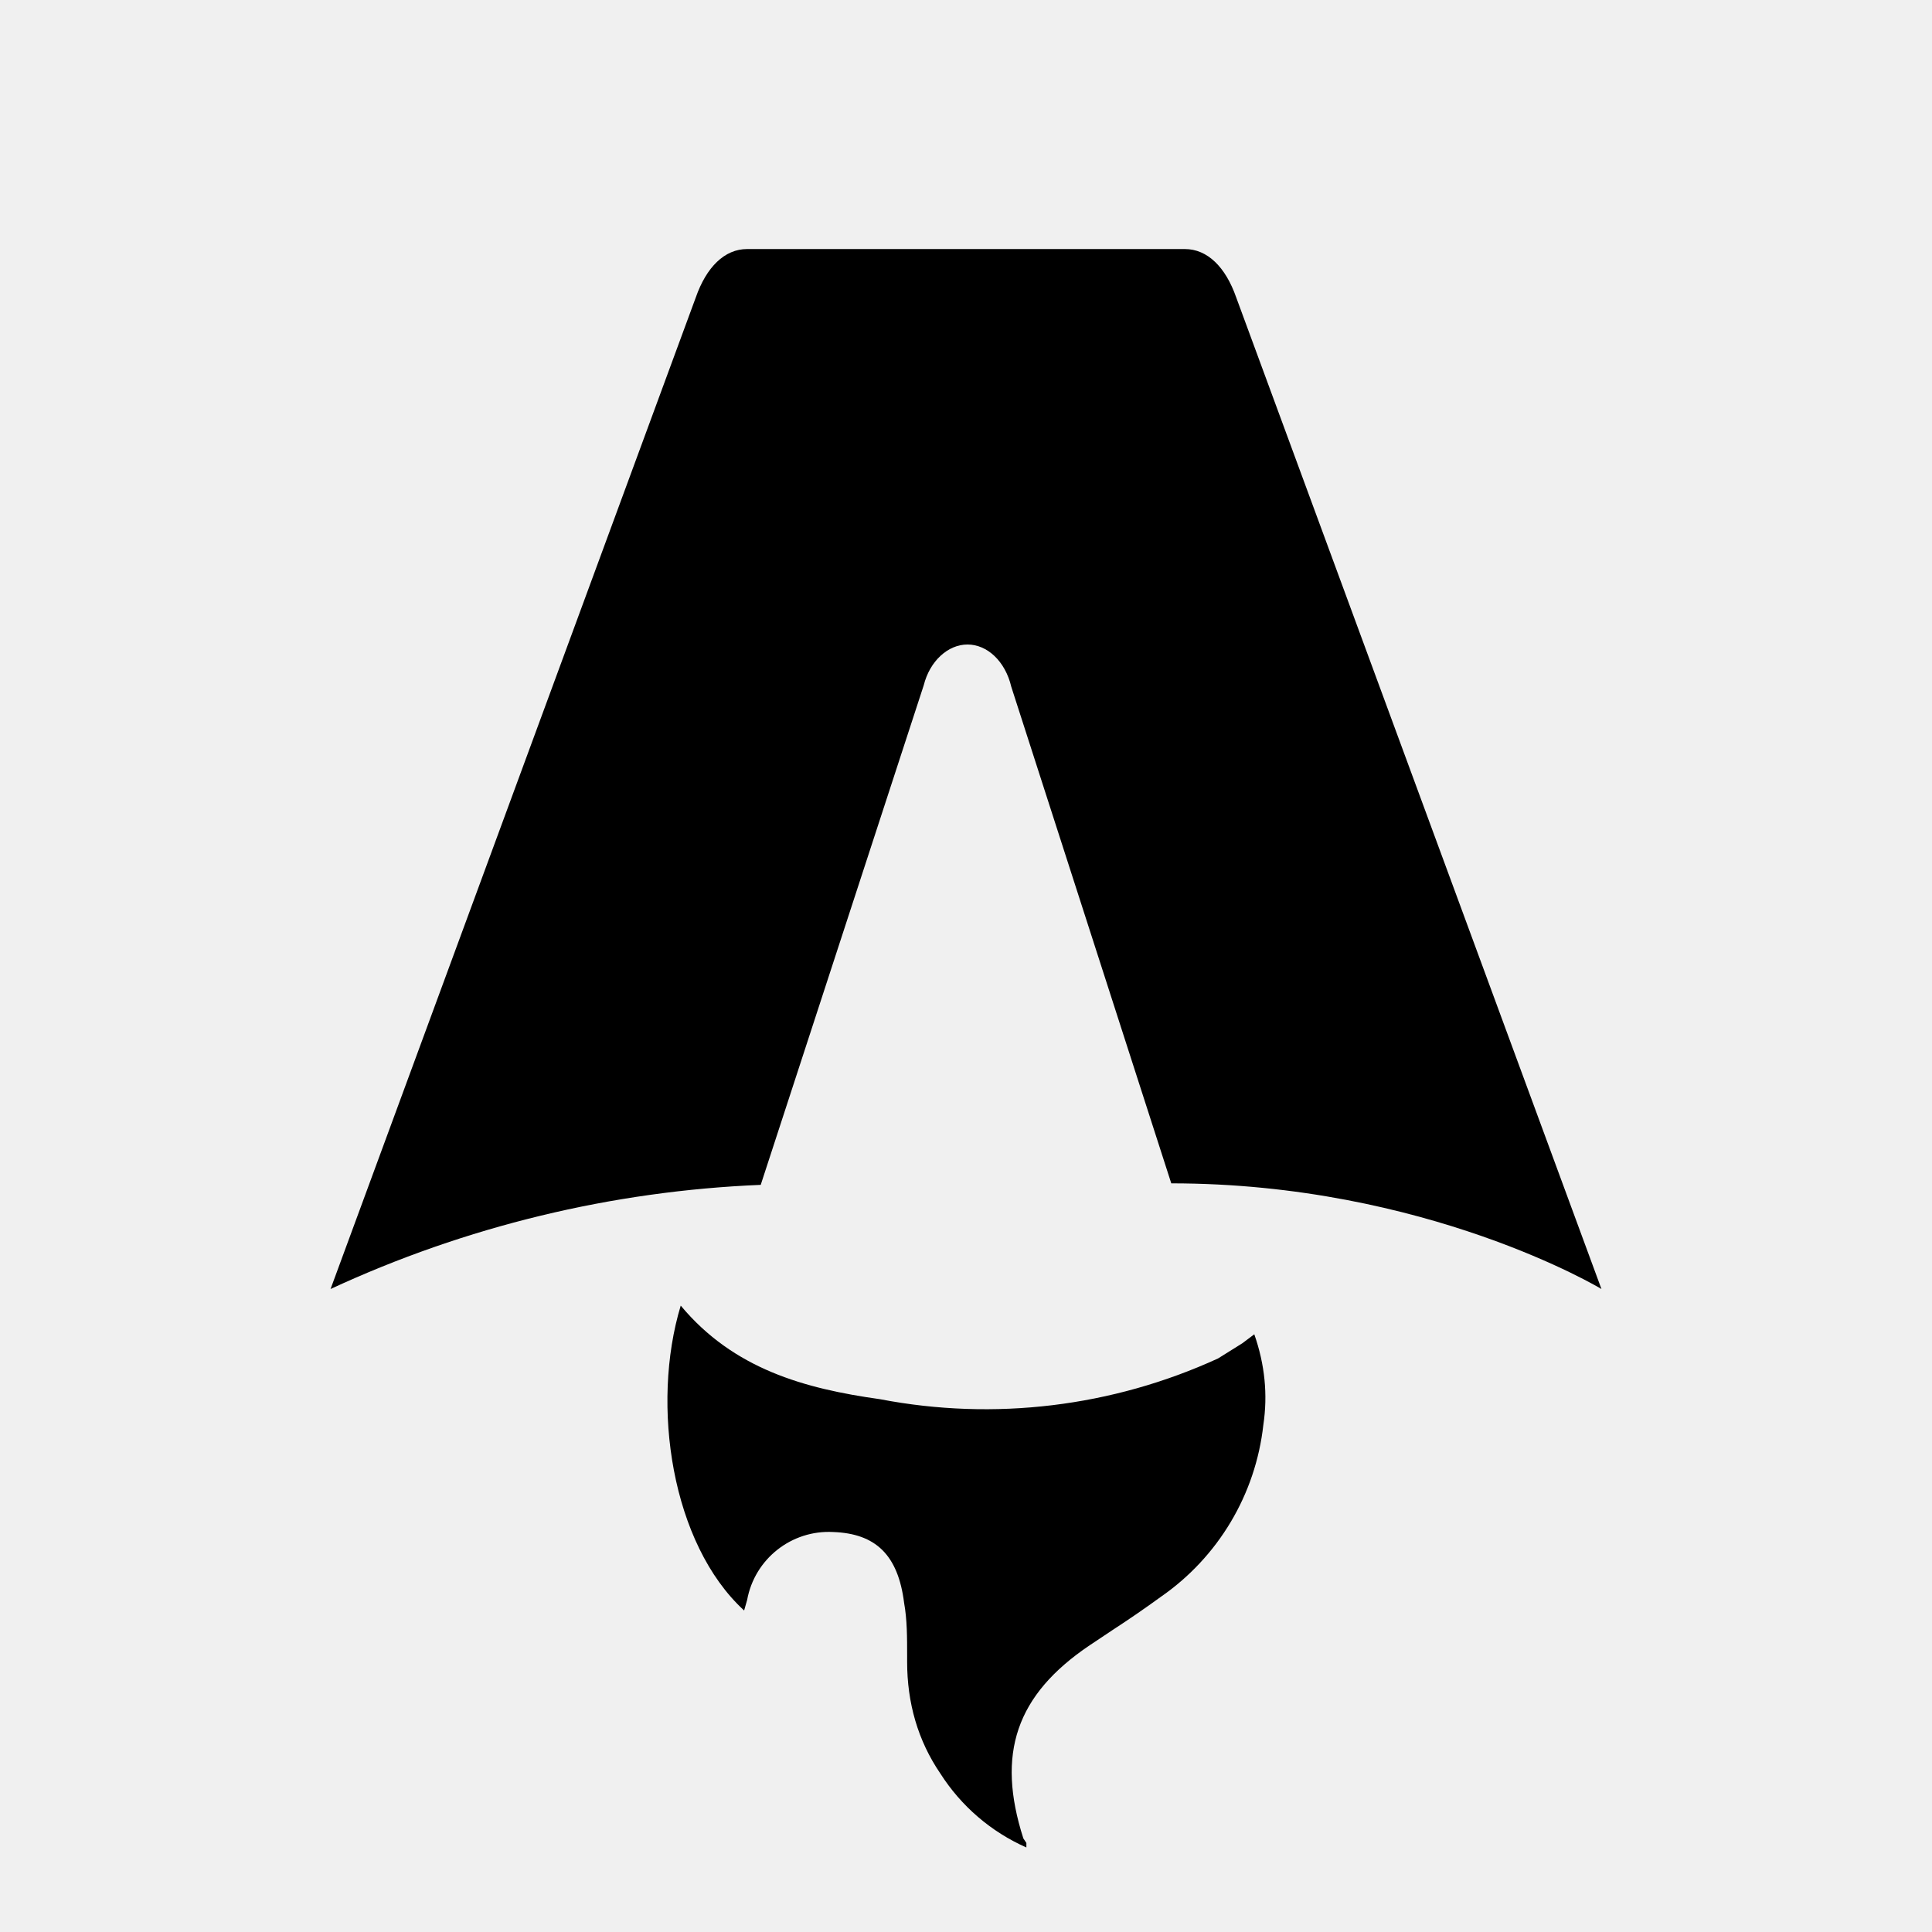
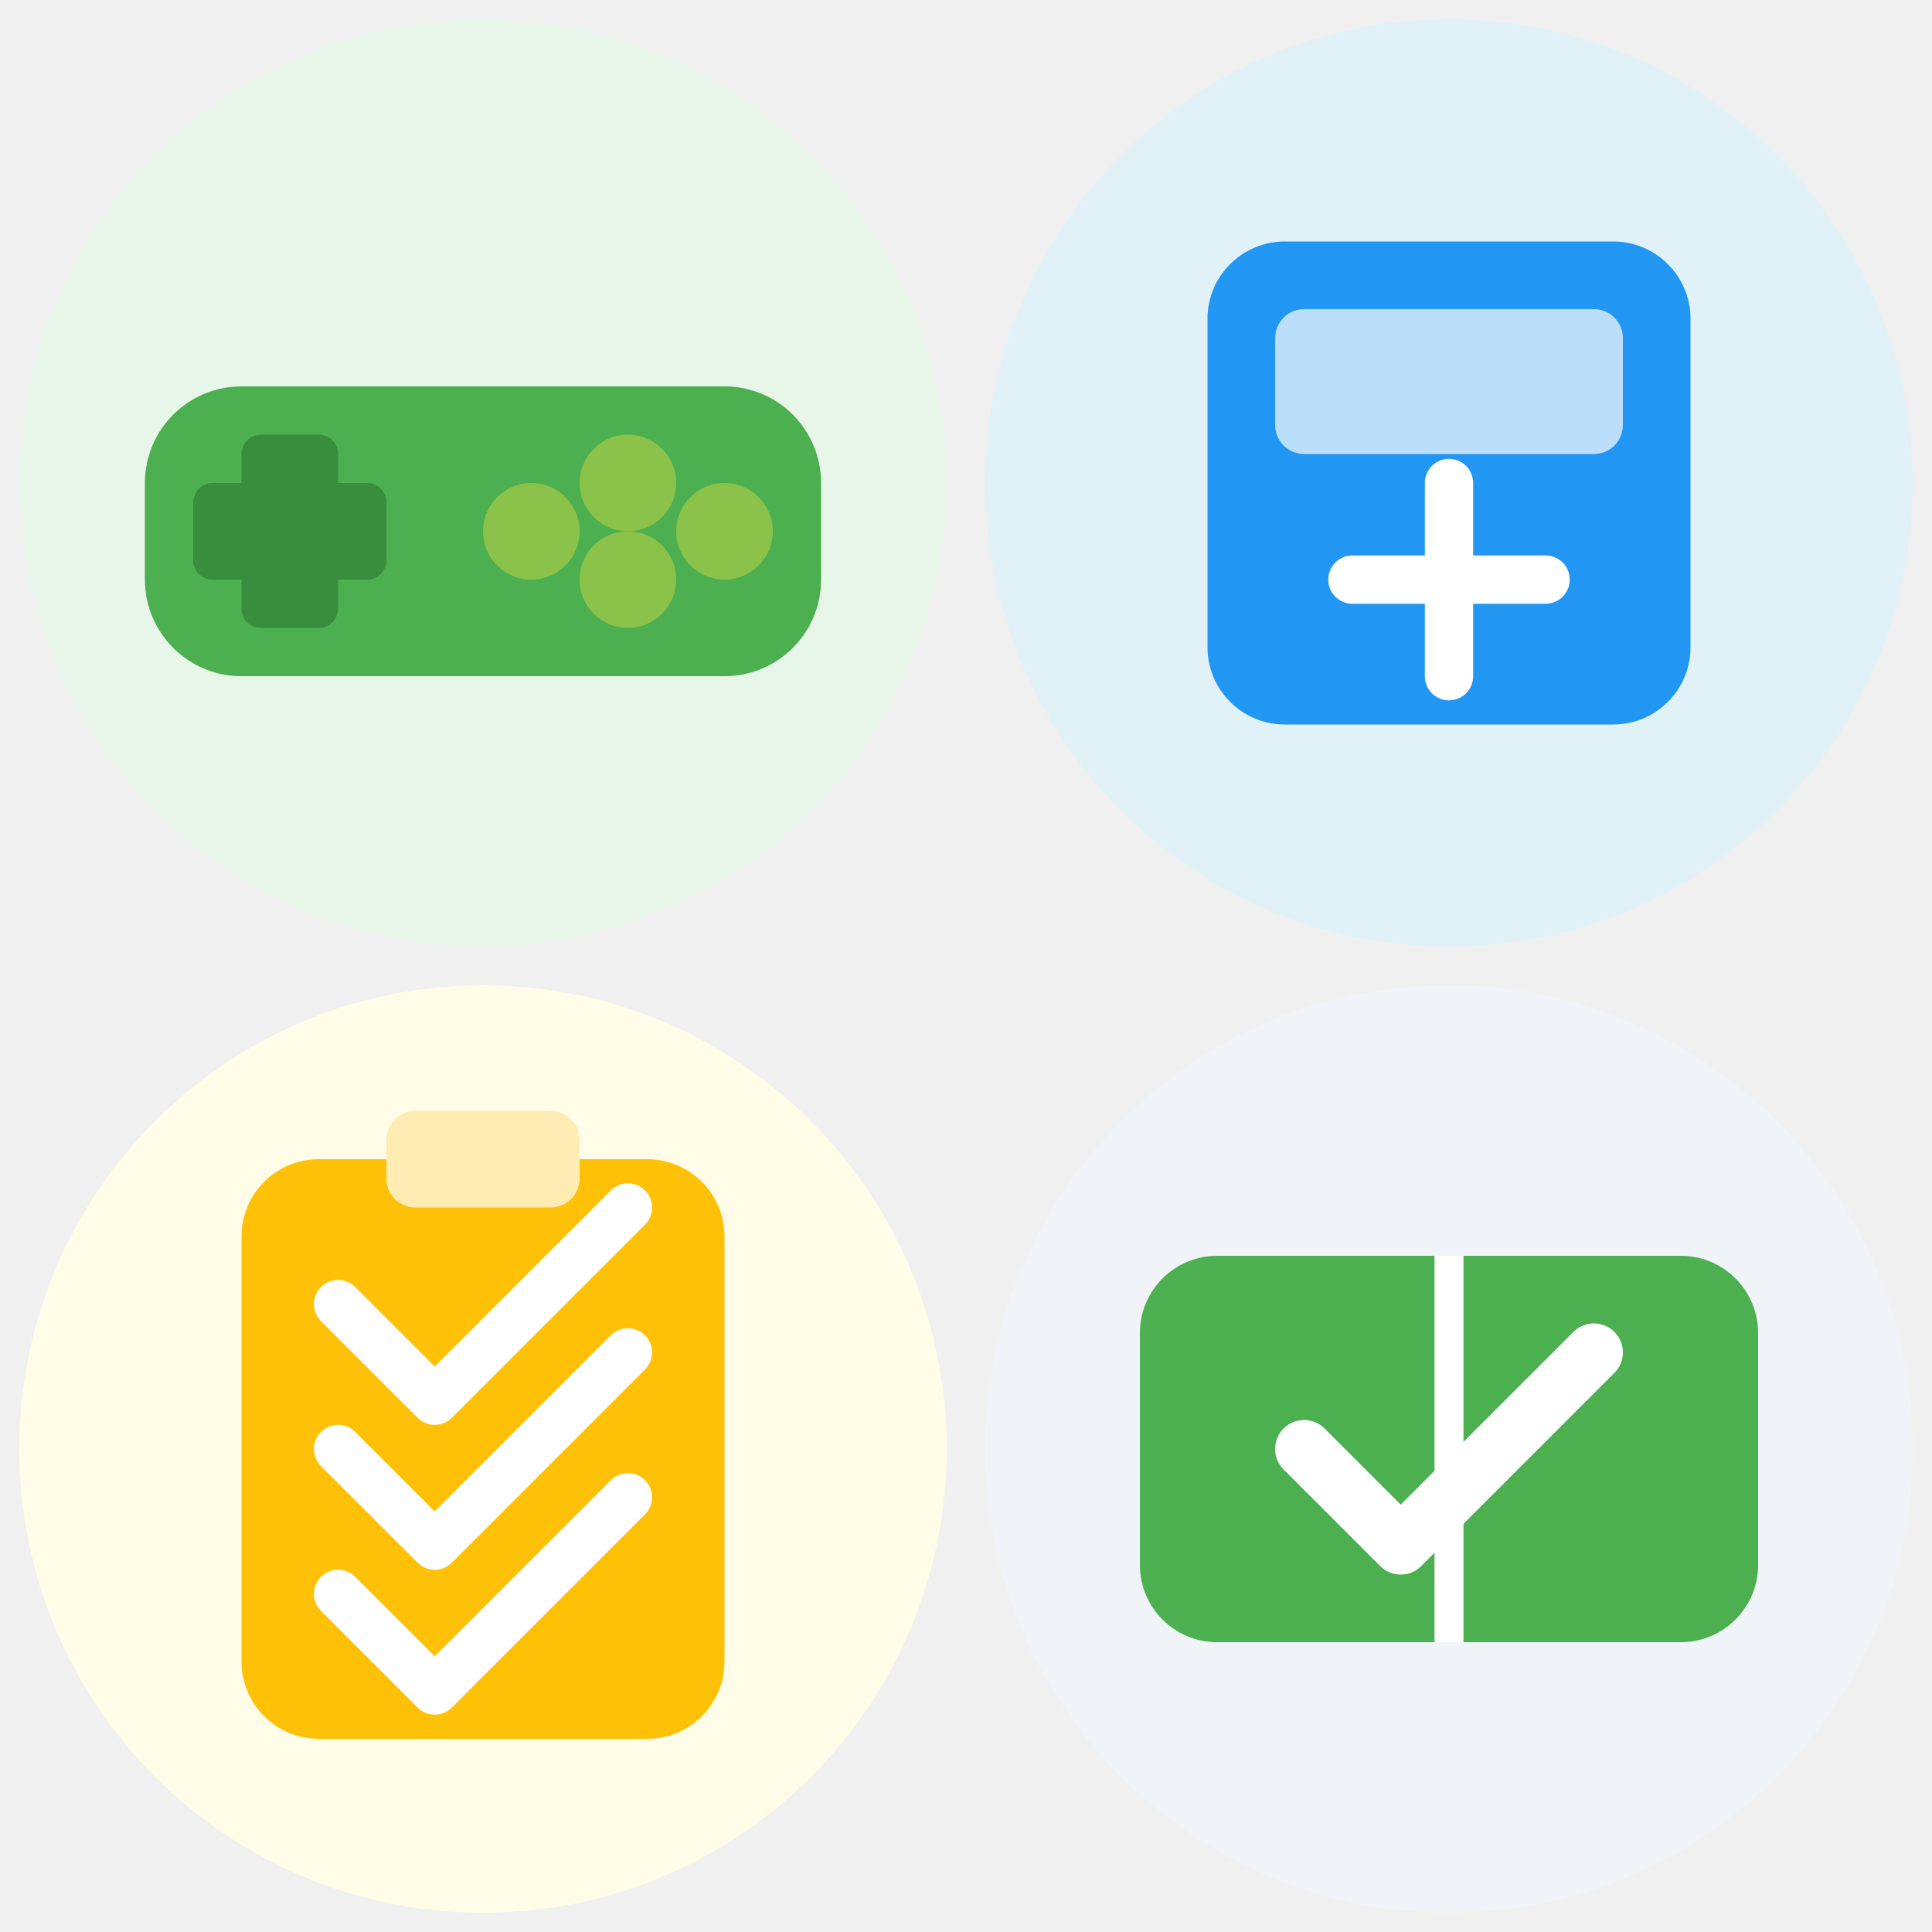
- <svg xmlns="http://www.w3.org/2000/svg" fill="none" viewBox="0 0 128 128">
-   <path d="M50.4 78.5a75.1 75.1 0 0 0-28.5 6.9l24.2-65.7c.7-2 1.9-3.2 3.4-3.2h29c1.5 0 2.7 1.2 3.4 3.2l24.2 65.7s-11.6-7-28.5-7L67 45.5c-.4-1.7-1.6-2.8-2.9-2.8-1.3 0-2.5 1.1-2.9 2.7L50.4 78.5Zm-1.1 28.2Zm-4.2-20.2c-2 6.6-.6 15.8 4.2 20.2a17.5 17.5 0 0 1 .2-.7 5.5 5.5 0 0 1 5.7-4.5c2.8.1 4.3 1.5 4.7 4.7.2 1.1.2 2.3.2 3.5v.4c0 2.7.7 5.2 2.2 7.4a13 13 0 0 0 5.7 4.9v-.3l-.2-.3c-1.8-5.6-.5-9.5 4.4-12.8l1.5-1a73 73 0 0 0 3.2-2.2 16 16 0 0 0 6.8-11.4c.3-2 .1-4-.6-6l-.8.6-1.6 1a37 37 0 0 1-22.4 2.7c-5-.7-9.7-2-13.2-6.2Z" />
-   <style>
-         path { fill: #000; }
-         @media (prefers-color-scheme: dark) {
-             path { fill: #FFF; }
-         }
-     </style>
+ <svg xmlns="http://www.w3.org/2000/svg" width="200" height="200">
+   <svg x="0" y="0" width="100" height="100" viewBox="0 0 100 100">
+     <circle cx="50" cy="50" r="48" fill="#E8F5E9" />
+     <rect x="15" y="40" width="70" height="30" rx="10" fill="#4CAF50" />
+     <rect x="25" y="45" width="10" height="20" rx="2" fill="#388E3C" />
+     <rect x="20" y="50" width="20" height="10" rx="2" fill="#388E3C" />
+     <circle cx="65" cy="50" r="5" fill="#8BC34A" />
+     <circle cx="75" cy="55" r="5" fill="#8BC34A" />
+     <circle cx="65" cy="60" r="5" fill="#8BC34A" />
+     <circle cx="55" cy="55" r="5" fill="#8BC34A" />
+   </svg>
+   <svg x="100" y="0" width="100" height="100" viewBox="0 0 100 100">
+     <circle cx="50" cy="50" r="48" fill="#E0F2F7" />
+     <rect x="25" y="25" width="50" height="50" rx="8" fill="#2196F3" />
+     <rect x="32" y="32" width="36" height="15" rx="3" fill="#BBDEFB" />
+     <path d="M 40 60 L 60 60 M 50 50 L 50 70" stroke="#FFFFFF" stroke-width="5" stroke-linecap="round" />
+   </svg>
+   <svg x="0" y="100" width="100" height="100" viewBox="0 0 100 100">
+     <circle cx="50" cy="50" r="48" fill="#FFFDE7" />
+     <rect x="25" y="20" width="50" height="60" rx="8" fill="#FFC107" />
+     <rect x="40" y="15" width="20" height="10" rx="3" fill="#FFECB3" />
+     <path d="M 35 35 L 45 45 L 65 25" fill="none" stroke="#FFFFFF" stroke-width="5" stroke-linecap="round" stroke-linejoin="round" />
+     <path d="M 35 50 L 45 60 L 65 40" fill="none" stroke="#FFFFFF" stroke-width="5" stroke-linecap="round" stroke-linejoin="round" />
+     <path d="M 35 65 L 45 75 L 65 55" fill="none" stroke="#FFFFFF" stroke-width="5" stroke-linecap="round" stroke-linejoin="round" />
+   </svg>
+   <svg x="100" y="100" width="100" height="100" viewBox="0 0 100 100">
+     <circle cx="50" cy="50" r="48" fill="#F0F4F8" />
+     <rect x="18" y="30" width="64" height="40" rx="8" fill="#4CAF50" />
+     <path d="M 50 30 L 50 70" stroke="#FFFFFF" stroke-width="3" />
+     <path d="M 35 50 L 45 60 L 65 40" fill="none" stroke="#FFFFFF" stroke-width="6" stroke-linecap="round" stroke-linejoin="round" />
+   </svg>
</svg>
